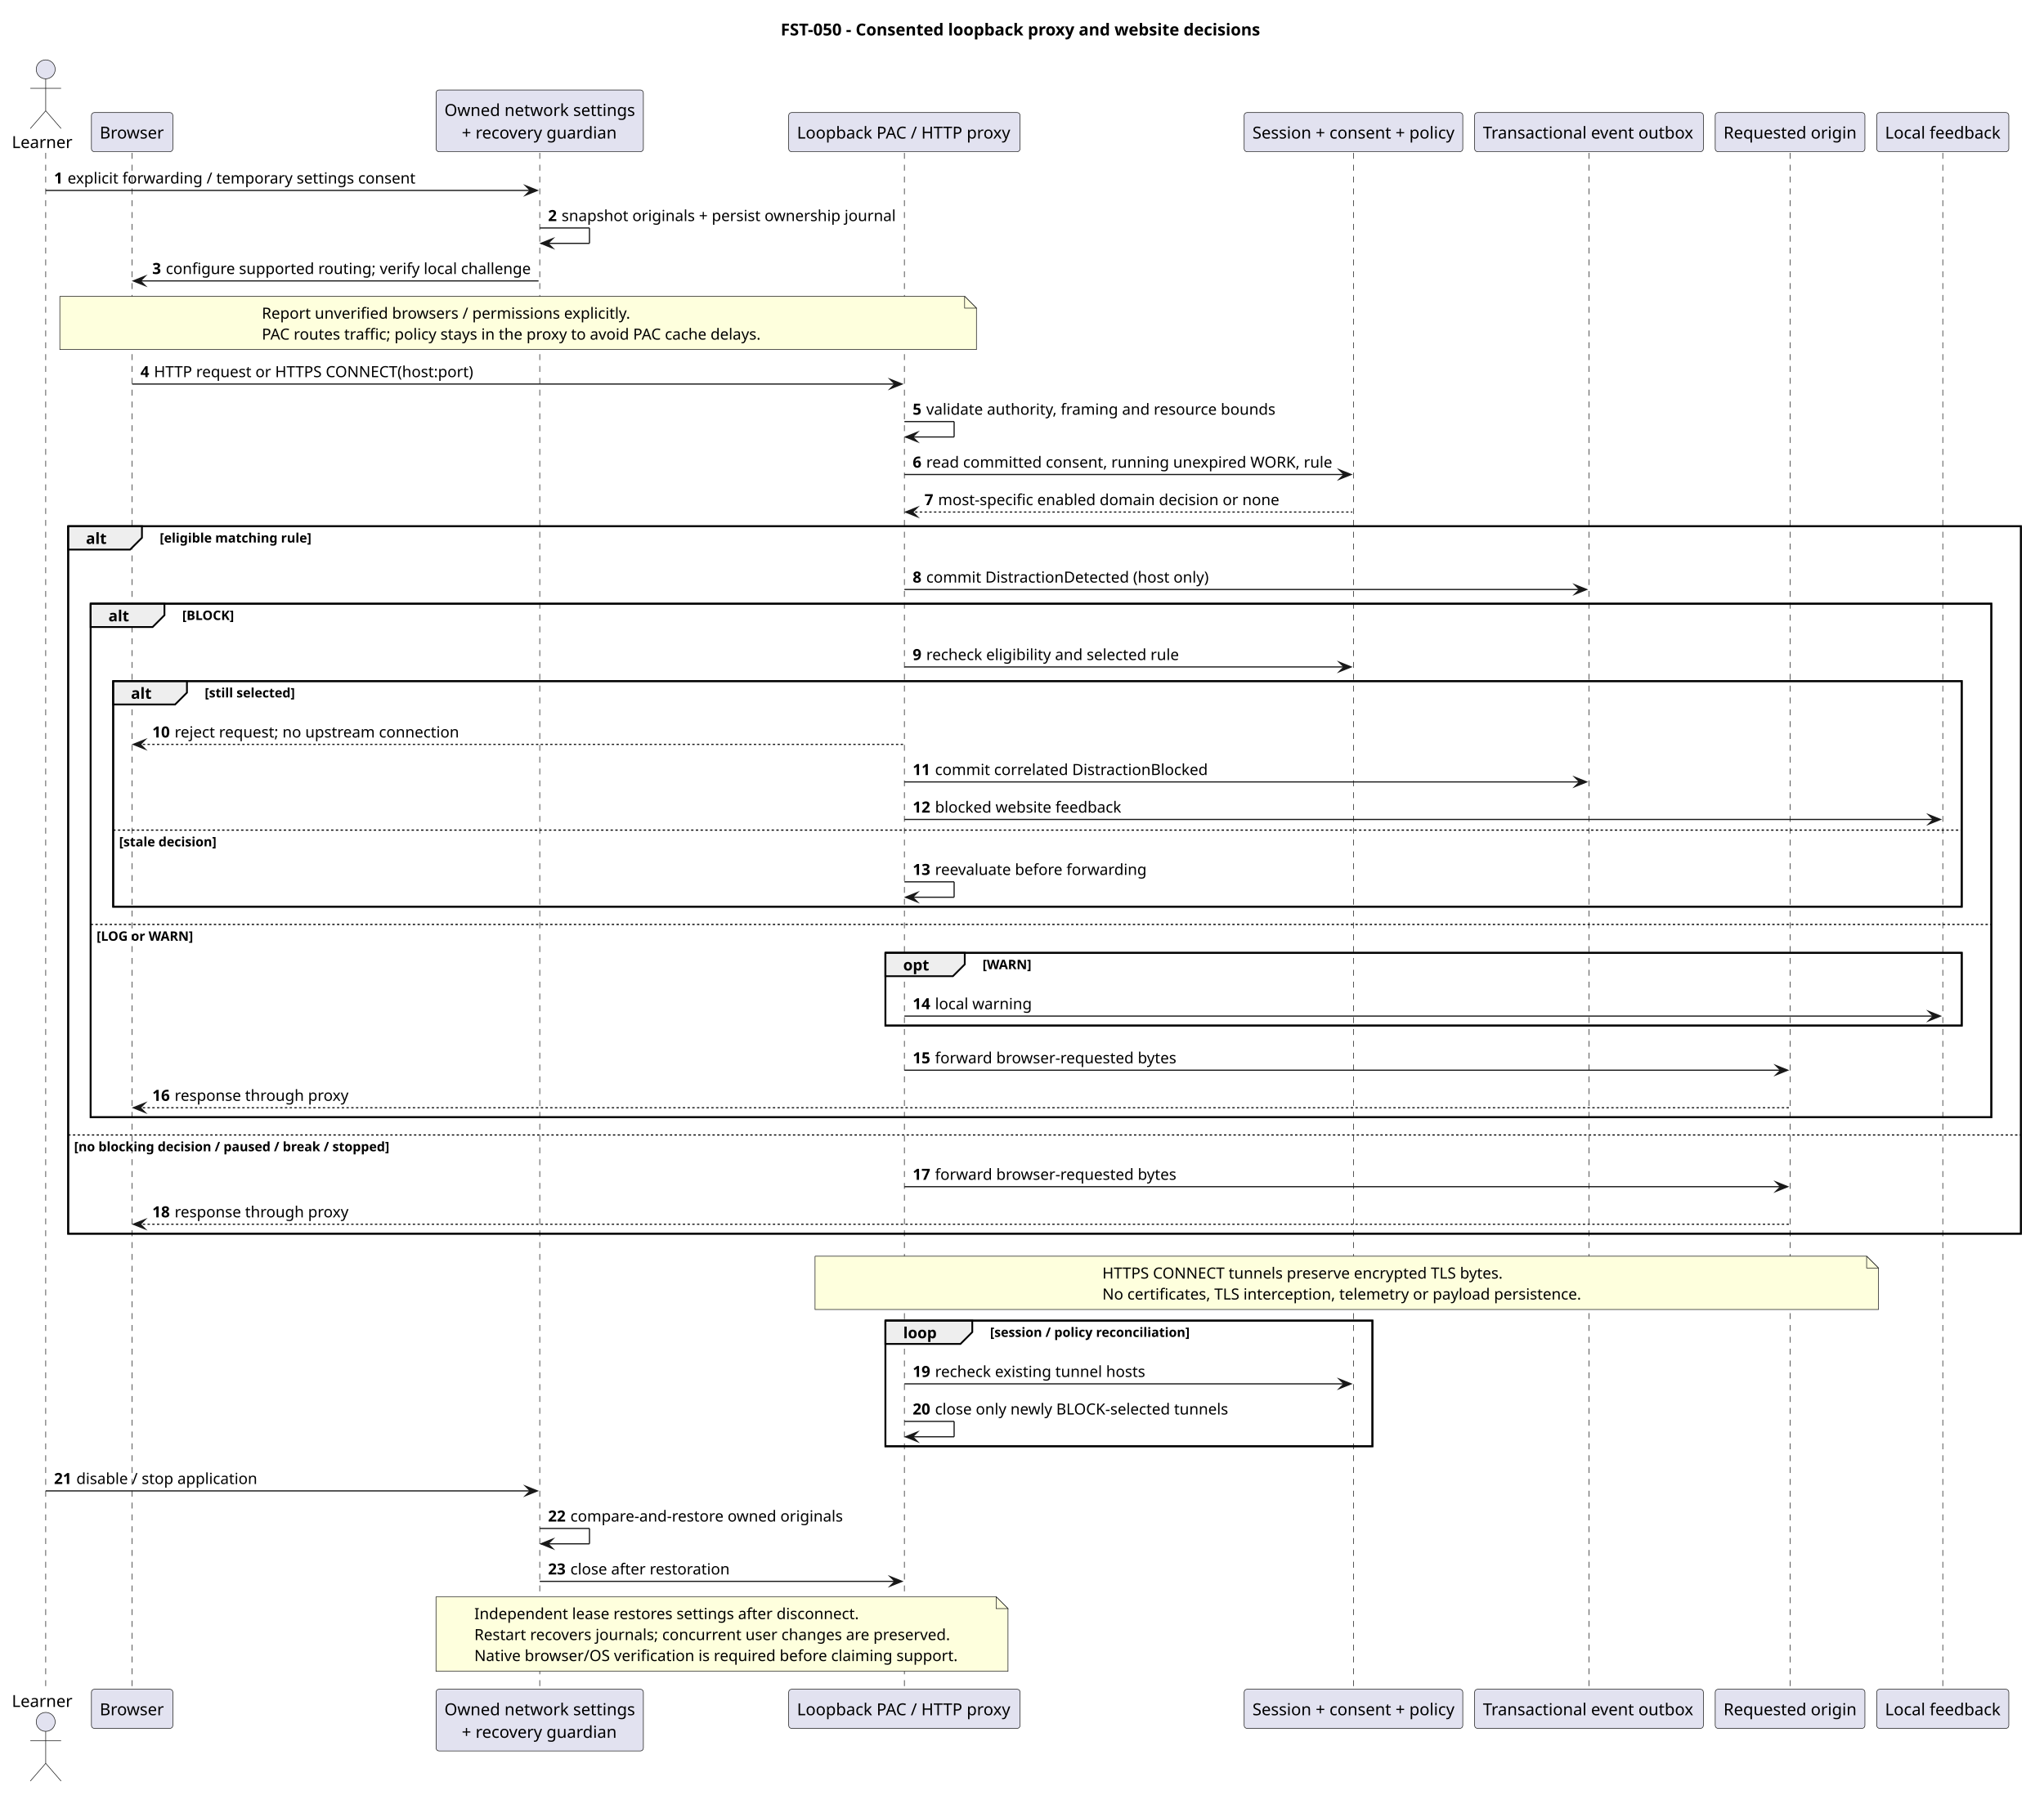
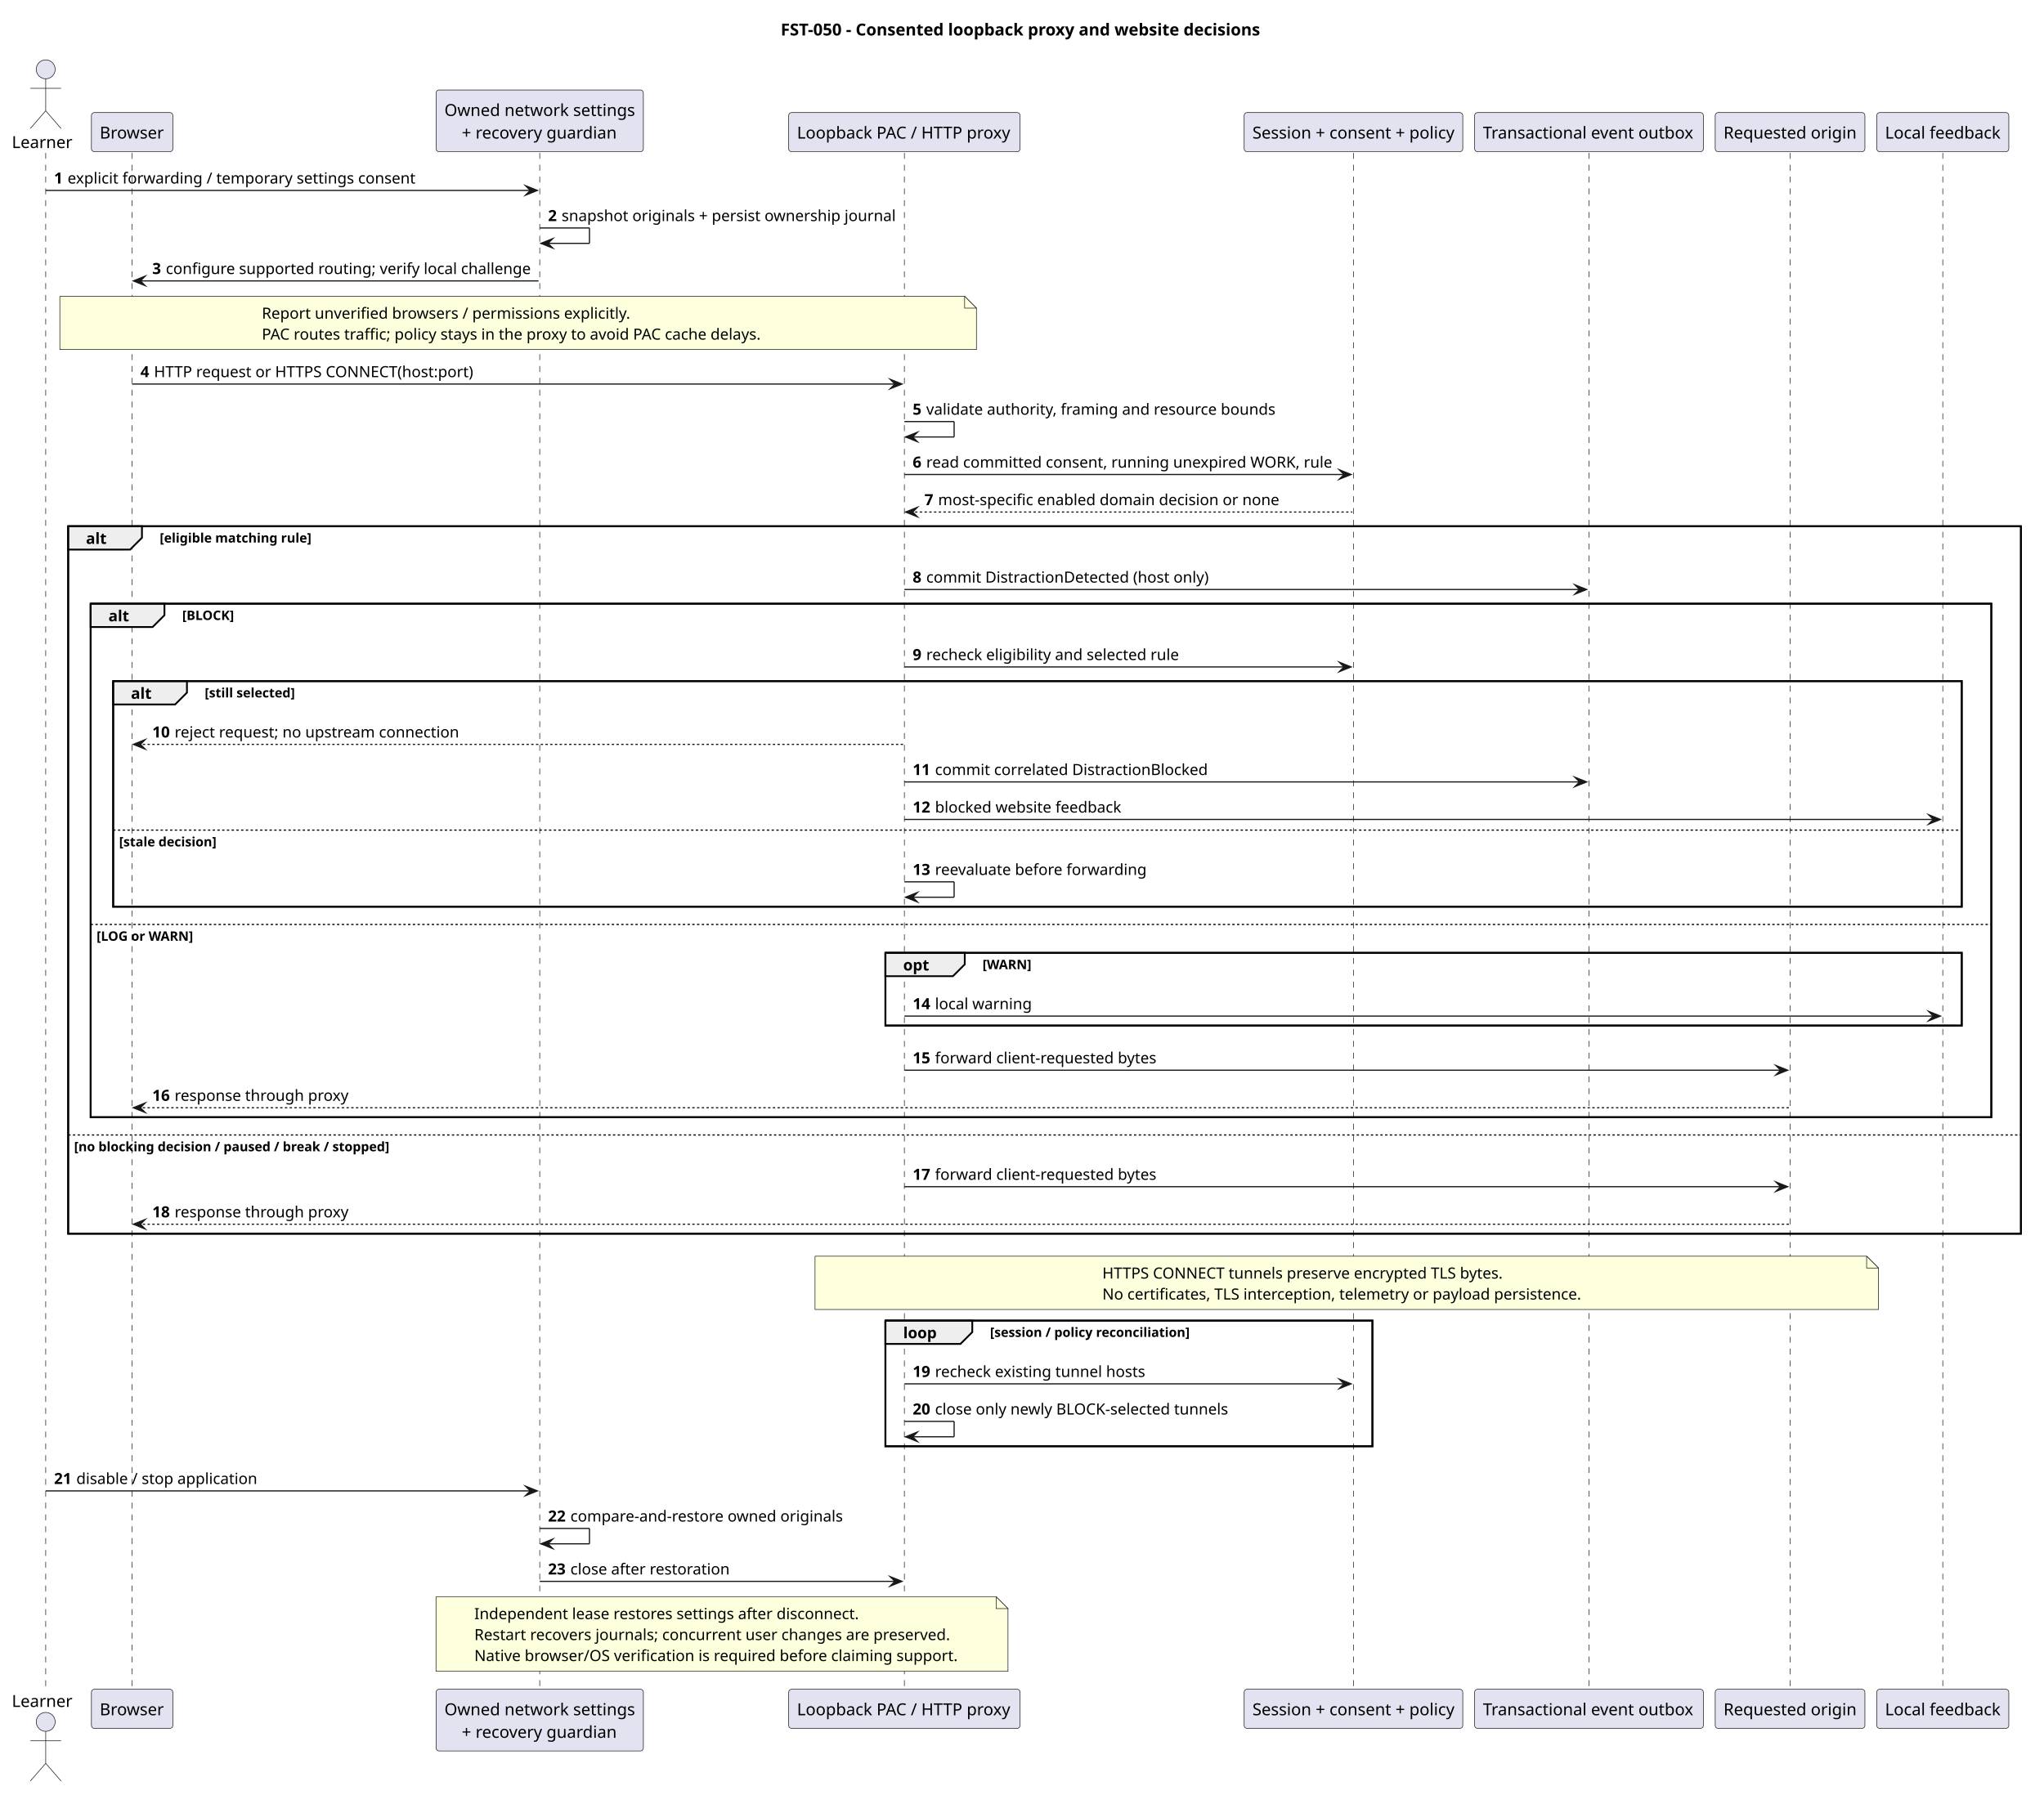
<svg xmlns="http://www.w3.org/2000/svg" version="1.1" data-diagram-type="SEQUENCE" style="width:1726px;height:1516px;background:#FFFFFF;" width="1726px" height="1516px" viewBox="0 0 1726 1516" zoomAndPan="magnify" preserveAspectRatio="none" contentStyleType="text/css">
  <defs />
  <g font-family="sans-serif" lengthAdjust="spacing">
    <g class="title" data-source-line="1">
      <text x="659.251" y="29.966" fill="#000" font-size="14" textLength="406.026" font-weight="700">FST-050 - Consented loopback proxy and website decisions</text>
    </g>
    <rect x="57.568" y="444.49" width="1648.96" height="597.536" fill="none" style="stroke:#000;stroke-width:1.5;" />
    <rect x="76.568" y="509.902" width="1604.96" height="433.73" fill="none" style="stroke:#000;stroke-width:1.5;" />
    <rect x="95.568" y="575.314" width="1560.96" height="190.512" fill="none" style="stroke:#000;stroke-width:1.5;" />
    <rect x="747.68" y="804.808" width="908.848" height="61.412" fill="none" style="stroke:#000;stroke-width:1.5;" />
    <rect x="747.68" y="1115.438" width="411.221" height="106.118" fill="none" style="stroke:#000;stroke-width:1.5;" />
    <g>
      <rect x="35.099" y="129.136" width="8" height="1297.656" fill="#000" fill-opacity="0" />
      <line x1="38.599" y1="129.136" x2="38.599" y2="1426.792" style="stroke:#181818;stroke-width:0.5;stroke-dasharray:5,5;" />
    </g>
    <g>
      <rect x="108.068" y="129.136" width="8" height="1297.656" fill="#000" fill-opacity="0" />
      <line x1="111.568" y1="129.136" x2="111.568" y2="1426.792" style="stroke:#181818;stroke-width:0.5;stroke-dasharray:5,5;" />
    </g>
    <g>
      <rect x="452.267" y="129.136" width="8" height="1297.656" fill="#000" fill-opacity="0" />
      <line x1="455.767" y1="129.136" x2="455.767" y2="1426.792" style="stroke:#181818;stroke-width:0.5;stroke-dasharray:5,5;" />
    </g>
    <g>
      <rect x="760.18" y="129.136" width="8" height="1297.656" fill="#000" fill-opacity="0" />
      <line x1="763.68" y1="129.136" x2="763.68" y2="1426.792" style="stroke:#181818;stroke-width:0.5;stroke-dasharray:5,5;" />
    </g>
    <g>
      <rect x="1139.402" y="129.136" width="8" height="1297.656" fill="#000" fill-opacity="0" />
      <line x1="1142.902" y1="129.136" x2="1142.902" y2="1426.792" style="stroke:#181818;stroke-width:0.5;stroke-dasharray:5,5;" />
    </g>
    <g>
      <rect x="1338.289" y="129.136" width="8" height="1297.656" fill="#000" fill-opacity="0" />
      <line x1="1341.789" y1="129.136" x2="1341.789" y2="1426.792" style="stroke:#181818;stroke-width:0.5;stroke-dasharray:5,5;" />
    </g>
    <g>
      <rect x="1508.07" y="129.136" width="8" height="1297.656" fill="#000" fill-opacity="0" />
      <line x1="1511.57" y1="129.136" x2="1511.57" y2="1426.792" style="stroke:#181818;stroke-width:0.5;stroke-dasharray:5,5;" />
    </g>
    <g>
      <rect x="1637.028" y="129.136" width="8" height="1297.656" fill="#000" fill-opacity="0" />
      <line x1="1640.528" y1="129.136" x2="1640.528" y2="1426.792" style="stroke:#181818;stroke-width:0.5;stroke-dasharray:5,5;" />
    </g>
    <text x="10" y="125.034" fill="#000" font-size="14" textLength="51.198">Learner</text>
    <ellipse cx="38.599" cy="58.568" rx="8" ry="8" fill="#E2E2F0" style="stroke:#181818;stroke-width:0.5;" />
    <path d="M38.599,66.568 L38.599,93.568 M25.599,74.568 L51.599,74.568 M38.599,93.568 L25.599,108.568 M38.599,93.568 L51.599,108.568" style="stroke:#181818;stroke-width:0.5;" fill="none" />
    <rect x="77.198" y="95.068" width="68.74" height="33.068" fill="#E2E2F0" style="stroke:#181818;stroke-width:0.5;" rx="2.5" ry="2.5" />
    <text x="84.198" y="117.034" fill="#000" font-size="14" textLength="54.74">Browser</text>
    <rect x="368.267" y="76" width="174.999" height="52.136" fill="#E2E2F0" style="stroke:#181818;stroke-width:0.5;" rx="2.5" ry="2.5" />
    <text x="375.267" y="97.966" fill="#000" font-size="14" textLength="160.999">Owned network settings</text>
    <text x="389.911" y="117.034" fill="#000" font-size="14" textLength="131.711">+ recovery guardian</text>
    <rect x="665.982" y="95.068" width="195.397" height="33.068" fill="#E2E2F0" style="stroke:#181818;stroke-width:0.5;" rx="2.5" ry="2.5" />
    <text x="672.982" y="117.034" fill="#000" font-size="14" textLength="181.397">Loopback PAC / HTTP proxy</text>
    <rect x="1050.593" y="95.068" width="184.617" height="33.068" fill="#E2E2F0" style="stroke:#181818;stroke-width:0.5;" rx="2.5" ry="2.5" />
    <text x="1057.593" y="117.034" fill="#000" font-size="14" textLength="170.617">Session + consent + policy</text>
    <rect x="1245.21" y="95.068" width="193.157" height="33.068" fill="#E2E2F0" style="stroke:#181818;stroke-width:0.5;" rx="2.5" ry="2.5" />
    <text x="1252.21" y="117.034" fill="#000" font-size="14" textLength="179.157">Transactional event outbox</text>
    <rect x="1448.368" y="95.068" width="126.406" height="33.068" fill="#E2E2F0" style="stroke:#181818;stroke-width:0.5;" rx="2.5" ry="2.5" />
    <text x="1455.368" y="117.034" fill="#000" font-size="14" textLength="112.406">Requested origin</text>
    <rect x="1584.773" y="95.068" width="111.51" height="33.068" fill="#E2E2F0" style="stroke:#181818;stroke-width:0.5;" rx="2.5" ry="2.5" />
    <text x="1591.773" y="117.034" fill="#000" font-size="14" textLength="97.51">Local feedback</text>
    <text x="10" y="1441.758" fill="#000" font-size="14" textLength="51.198">Learner</text>
    <ellipse cx="38.599" cy="1454.36" rx="8" ry="8" fill="#E2E2F0" style="stroke:#181818;stroke-width:0.5;" />
    <path d="M38.599,1462.36 L38.599,1489.36 M25.599,1470.36 L51.599,1470.36 M38.599,1489.36 L25.599,1504.36 M38.599,1489.36 L51.599,1504.36" style="stroke:#181818;stroke-width:0.5;" fill="none" />
    <rect x="77.198" y="1426.792" width="68.74" height="33.068" fill="#E2E2F0" style="stroke:#181818;stroke-width:0.5;" rx="2.5" ry="2.5" />
    <text x="84.198" y="1448.758" fill="#000" font-size="14" textLength="54.74">Browser</text>
    <rect x="368.267" y="1426.792" width="174.999" height="52.136" fill="#E2E2F0" style="stroke:#181818;stroke-width:0.5;" rx="2.5" ry="2.5" />
    <text x="375.267" y="1448.758" fill="#000" font-size="14" textLength="160.999">Owned network settings</text>
    <text x="389.911" y="1467.826" fill="#000" font-size="14" textLength="131.711">+ recovery guardian</text>
    <rect x="665.982" y="1426.792" width="195.397" height="33.068" fill="#E2E2F0" style="stroke:#181818;stroke-width:0.5;" rx="2.5" ry="2.5" />
    <text x="672.982" y="1448.758" fill="#000" font-size="14" textLength="181.397">Loopback PAC / HTTP proxy</text>
    <rect x="1050.593" y="1426.792" width="184.617" height="33.068" fill="#E2E2F0" style="stroke:#181818;stroke-width:0.5;" rx="2.5" ry="2.5" />
    <text x="1057.593" y="1448.758" fill="#000" font-size="14" textLength="170.617">Session + consent + policy</text>
    <rect x="1245.21" y="1426.792" width="193.157" height="33.068" fill="#E2E2F0" style="stroke:#181818;stroke-width:0.5;" rx="2.5" ry="2.5" />
    <text x="1252.21" y="1448.758" fill="#000" font-size="14" textLength="179.157">Transactional event outbox</text>
    <rect x="1448.368" y="1426.792" width="126.406" height="33.068" fill="#E2E2F0" style="stroke:#181818;stroke-width:0.5;" rx="2.5" ry="2.5" />
    <text x="1455.368" y="1448.758" fill="#000" font-size="14" textLength="112.406">Requested origin</text>
    <rect x="1584.773" y="1426.792" width="111.51" height="33.068" fill="#E2E2F0" style="stroke:#181818;stroke-width:0.5;" rx="2.5" ry="2.5" />
    <text x="1591.773" y="1448.758" fill="#000" font-size="14" textLength="97.51">Local feedback</text>
    <polygon points="443.767,156.842,453.767,160.842,443.767,164.842,447.767,160.842" fill="#181818" style="stroke:#181818;stroke-width:1;stroke-linejoin:miter;stroke-miterlimit:10;" />
    <line x1="38.599" y1="160.842" x2="449.767" y2="160.842" style="stroke:#181818;stroke-width:1;" />
    <text x="45.599" y="155.033" fill="#000" font-size="13" font-weight="700">1</text>
    <text x="57.035" y="155.033" fill="#000" font-size="13" textLength="294.58">explicit forwarding / temporary settings consent</text>
    <line x1="455.767" y1="192.548" x2="497.767" y2="192.548" style="stroke:#181818;stroke-width:1;" />
    <line x1="497.767" y1="192.548" x2="497.767" y2="205.548" style="stroke:#181818;stroke-width:1;" />
    <line x1="456.767" y1="205.548" x2="497.767" y2="205.548" style="stroke:#181818;stroke-width:1;" />
    <polygon points="466.767,201.548,456.767,205.548,466.767,209.548,462.767,205.548" fill="#181818" style="stroke:#181818;stroke-width:1;stroke-linejoin:miter;stroke-miterlimit:10;" />
    <text x="462.767" y="186.739" fill="#000" font-size="13" font-weight="700">2</text>
    <text x="474.203" y="186.739" fill="#000" font-size="13" textLength="282.477">snapshot originals + persist ownership journal</text>
    <polygon points="122.568,233.254,112.568,237.254,122.568,241.254,118.568,237.254" fill="#181818" style="stroke:#181818;stroke-width:1;stroke-linejoin:miter;stroke-miterlimit:10;" />
    <line x1="116.568" y1="237.254" x2="454.767" y2="237.254" style="stroke:#181818;stroke-width:1;" />
    <text x="128.568" y="231.445" fill="#000" font-size="13" font-weight="700">3</text>
    <text x="140.004" y="231.445" fill="#000" font-size="13" textLength="308.763">configure supported routing; verify local challenge</text>
    <path d="M50.533,250.254 L50.533,295.254 L824.533,295.254 L824.533,260.254 L814.533,250.254 L50.533,250.254" style="stroke:#181818;stroke-width:0.5;" fill="#FEFFDD" />
    <path d="M814.533,250.254 L814.533,260.254 L824.533,260.254 L814.533,250.254" style="stroke:#181818;stroke-width:0.5;" fill="#FEFFDD" />
    <text x="221.1" y="269.151" fill="#000" font-size="13" textLength="312.364">Report unverified browsers / permissions explicitly.</text>
    <text x="221.1" y="286.857" fill="#000" font-size="13" textLength="424.047">PAC routes traffic; policy stays in the proxy to avoid PAC cache delays.</text>
    <polygon points="751.68,320.372,761.68,324.372,751.68,328.372,755.68,324.372" fill="#181818" style="stroke:#181818;stroke-width:1;stroke-linejoin:miter;stroke-miterlimit:10;" />
    <line x1="111.568" y1="324.372" x2="757.68" y2="324.372" style="stroke:#181818;stroke-width:1;" />
    <text x="118.568" y="318.563" fill="#000" font-size="13" font-weight="700">4</text>
    <text x="130.004" y="318.563" fill="#000" font-size="13" textLength="269.607">HTTP request or HTTPS CONNECT(host:port)</text>
    <line x1="763.68" y1="356.078" x2="805.68" y2="356.078" style="stroke:#181818;stroke-width:1;" />
    <line x1="805.68" y1="356.078" x2="805.68" y2="369.078" style="stroke:#181818;stroke-width:1;" />
    <line x1="764.68" y1="369.078" x2="805.68" y2="369.078" style="stroke:#181818;stroke-width:1;" />
    <polygon points="774.68,365.078,764.68,369.078,774.68,373.078,770.68,369.078" fill="#181818" style="stroke:#181818;stroke-width:1;stroke-linejoin:miter;stroke-miterlimit:10;" />
    <text x="770.68" y="350.269" fill="#000" font-size="13" font-weight="700">5</text>
    <text x="782.116" y="350.269" fill="#000" font-size="13" textLength="296.179">validate authority, framing and resource bounds</text>
    <polygon points="1130.902,396.784,1140.902,400.784,1130.902,404.784,1134.902,400.784" fill="#181818" style="stroke:#181818;stroke-width:1;stroke-linejoin:miter;stroke-miterlimit:10;" />
    <line x1="763.68" y1="400.784" x2="1136.902" y2="400.784" style="stroke:#181818;stroke-width:1;" />
    <text x="770.68" y="394.975" fill="#000" font-size="13" font-weight="700">6</text>
    <text x="782.116" y="394.975" fill="#000" font-size="13" textLength="343.785">read committed consent, running unexpired WORK, rule</text>
    <polygon points="774.68,428.49,764.68,432.49,774.68,436.49,770.68,432.49" fill="#181818" style="stroke:#181818;stroke-width:1;stroke-linejoin:miter;stroke-miterlimit:10;" />
    <line x1="768.68" y1="432.49" x2="1141.902" y2="432.49" style="stroke:#181818;stroke-width:1;stroke-dasharray:2,2;" />
    <text x="780.68" y="426.681" fill="#000" font-size="13" font-weight="700">7</text>
    <text x="792.116" y="426.681" fill="#000" font-size="13" textLength="288.171">most-specific enabled domain decision or none</text>
    <path d="M57.568,444.49 L119.871,444.49 L119.871,454.196 L109.871,464.196 L57.568,464.196 L57.568,444.49" style="stroke:#000;stroke-width:1.5;" fill="#EEE" />
    <rect x="57.568" y="444.49" width="1648.96" height="597.536" fill="none" style="stroke:#000;stroke-width:1.5;" />
    <text x="72.568" y="459.387" fill="#000" font-size="13" textLength="17.303" font-weight="700">alt</text>
    <text x="134.871" y="458.249" fill="#000" font-size="11" textLength="127.39" font-weight="700">[eligible matching rule]</text>
    <polygon points="1329.789,493.902,1339.789,497.902,1329.789,501.902,1333.789,497.902" fill="#181818" style="stroke:#181818;stroke-width:1;stroke-linejoin:miter;stroke-miterlimit:10;" />
    <line x1="763.68" y1="497.902" x2="1335.789" y2="497.902" style="stroke:#181818;stroke-width:1;" />
    <text x="770.68" y="492.093" fill="#000" font-size="13" font-weight="700">8</text>
    <text x="782.116" y="492.093" fill="#000" font-size="13" textLength="238.823">commit DistractionDetected (host only)</text>
    <path d="M76.568,509.902 L138.871,509.902 L138.871,519.608 L128.871,529.608 L76.568,529.608 L76.568,509.902" style="stroke:#000;stroke-width:1.5;" fill="#EEE" />
    <rect x="76.568" y="509.902" width="1604.96" height="433.73" fill="none" style="stroke:#000;stroke-width:1.5;" />
    <text x="91.568" y="524.799" fill="#000" font-size="13" textLength="17.303" font-weight="700">alt</text>
    <text x="153.871" y="523.661" fill="#000" font-size="11" textLength="43.813" font-weight="700">[BLOCK]</text>
    <polygon points="1130.902,559.314,1140.902,563.314,1130.902,567.314,1134.902,563.314" fill="#181818" style="stroke:#181818;stroke-width:1;stroke-linejoin:miter;stroke-miterlimit:10;" />
    <line x1="763.68" y1="563.314" x2="1136.902" y2="563.314" style="stroke:#181818;stroke-width:1;" />
    <text x="770.68" y="557.505" fill="#000" font-size="13" font-weight="700">9</text>
    <text x="782.116" y="557.505" fill="#000" font-size="13" textLength="213.694">recheck eligibility and selected rule</text>
    <path d="M95.568,575.314 L157.871,575.314 L157.871,585.02 L147.871,595.02 L95.568,595.02 L95.568,575.314" style="stroke:#000;stroke-width:1.5;" fill="#EEE" />
    <rect x="95.568" y="575.314" width="1560.96" height="190.512" fill="none" style="stroke:#000;stroke-width:1.5;" />
    <text x="110.568" y="590.211" fill="#000" font-size="13" textLength="17.303" font-weight="700">alt</text>
    <text x="172.871" y="589.073" fill="#000" font-size="11" textLength="76.185" font-weight="700">[still selected]</text>
    <polygon points="122.568,624.726,112.568,628.726,122.568,632.726,118.568,628.726" fill="#181818" style="stroke:#181818;stroke-width:1;stroke-linejoin:miter;stroke-miterlimit:10;" />
    <line x1="116.568" y1="628.726" x2="762.68" y2="628.726" style="stroke:#181818;stroke-width:1;stroke-dasharray:2,2;" />
    <text x="128.568" y="622.917" fill="#000" font-size="13" textLength="14.872" font-weight="700">10</text>
    <text x="147.44" y="622.917" fill="#000" font-size="13" textLength="240.994">reject request; no upstream connection</text>
    <polygon points="1329.789,656.432,1339.789,660.432,1329.789,664.432,1333.789,660.432" fill="#181818" style="stroke:#181818;stroke-width:1;stroke-linejoin:miter;stroke-miterlimit:10;" />
    <line x1="763.68" y1="660.432" x2="1335.789" y2="660.432" style="stroke:#181818;stroke-width:1;" />
    <text x="770.68" y="654.623" fill="#000" font-size="13" textLength="14.872" font-weight="700">11</text>
    <text x="789.552" y="654.623" fill="#000" font-size="13" textLength="230.854">commit correlated DistractionBlocked</text>
    <polygon points="1628.528,688.138,1638.528,692.138,1628.528,696.138,1632.528,692.138" fill="#181818" style="stroke:#181818;stroke-width:1;stroke-linejoin:miter;stroke-miterlimit:10;" />
    <line x1="763.68" y1="692.138" x2="1634.528" y2="692.138" style="stroke:#181818;stroke-width:1;" />
    <text x="770.68" y="686.329" fill="#000" font-size="13" textLength="14.872" font-weight="700">12</text>
    <text x="789.552" y="686.329" fill="#000" font-size="13" textLength="157.235">blocked website feedback</text>
    <line x1="95.568" y1="701.138" x2="1656.528" y2="701.138" style="stroke:#000;stroke-width:1;stroke-dasharray:2,2;" />
    <text x="100.568" y="714.897" fill="#000" font-size="11" textLength="82.191" font-weight="700">[stale decision]</text>
    <line x1="763.68" y1="744.826" x2="805.68" y2="744.826" style="stroke:#181818;stroke-width:1;" />
    <line x1="805.68" y1="744.826" x2="805.68" y2="757.826" style="stroke:#181818;stroke-width:1;" />
    <line x1="764.68" y1="757.826" x2="805.68" y2="757.826" style="stroke:#181818;stroke-width:1;" />
    <polygon points="774.68,753.826,764.68,757.826,774.68,761.826,770.68,757.826" fill="#181818" style="stroke:#181818;stroke-width:1;stroke-linejoin:miter;stroke-miterlimit:10;" />
    <text x="770.68" y="739.017" fill="#000" font-size="13" textLength="14.872" font-weight="700">13</text>
    <text x="789.552" y="739.017" fill="#000" font-size="13" textLength="179.725">reevaluate before forwarding</text>
    <line x1="76.568" y1="780.826" x2="1681.528" y2="780.826" style="stroke:#000;stroke-width:1;stroke-dasharray:2,2;" />
    <text x="81.568" y="794.585" fill="#000" font-size="11" textLength="82.015" font-weight="700">[LOG or WARN]</text>
    <path d="M747.68,804.808 L814.663,804.808 L814.663,814.514 L804.663,824.514 L747.68,824.514 L747.68,804.808" style="stroke:#000;stroke-width:1.5;" fill="#EEE" />
    <rect x="747.68" y="804.808" width="908.848" height="61.412" fill="none" style="stroke:#000;stroke-width:1.5;" />
    <text x="762.68" y="819.705" fill="#000" font-size="13" textLength="21.983" font-weight="700">opt</text>
    <text x="829.663" y="818.567" fill="#000" font-size="11" textLength="41.69" font-weight="700">[WARN]</text>
    <polygon points="1628.528,854.22,1638.528,858.22,1628.528,862.22,1632.528,858.22" fill="#181818" style="stroke:#181818;stroke-width:1;stroke-linejoin:miter;stroke-miterlimit:10;" />
    <line x1="763.68" y1="858.22" x2="1634.528" y2="858.22" style="stroke:#181818;stroke-width:1;" />
    <text x="770.68" y="852.411" fill="#000" font-size="13" textLength="14.872" font-weight="700">14</text>
    <text x="789.552" y="852.411" fill="#000" font-size="13" textLength="81.783">local warning</text>
    <polygon points="1499.57,899.926,1509.57,903.926,1499.57,907.926,1503.57,903.926" fill="#181818" style="stroke:#181818;stroke-width:1;stroke-linejoin:miter;stroke-miterlimit:10;" />
    <line x1="763.68" y1="903.926" x2="1505.57" y2="903.926" style="stroke:#181818;stroke-width:1;" />
    <text x="770.68" y="898.117" fill="#000" font-size="13" textLength="14.872" font-weight="700">15</text>
-     <text x="789.552" y="898.117" fill="#000" font-size="13" textLength="205.088">forward browser-requested bytes</text>
+     <text x="789.552" y="898.117" fill="#000" font-size="13" textLength="187.72">forward client-requested bytes</text>
    <polygon points="122.568,931.632,112.568,935.632,122.568,939.632,118.568,935.632" fill="#181818" style="stroke:#181818;stroke-width:1;stroke-linejoin:miter;stroke-miterlimit:10;" />
    <line x1="116.568" y1="935.632" x2="1510.57" y2="935.632" style="stroke:#181818;stroke-width:1;stroke-dasharray:2,2;" />
    <text x="128.568" y="929.823" fill="#000" font-size="13" textLength="14.872" font-weight="700">16</text>
    <text x="147.44" y="929.823" fill="#000" font-size="13" textLength="147.901">response through proxy</text>
    <line x1="57.568" y1="958.632" x2="1706.528" y2="958.632" style="stroke:#000;stroke-width:1;stroke-dasharray:2,2;" />
    <text x="62.568" y="972.391" fill="#000" font-size="11" textLength="266.363" font-weight="700">[no blocking decision / paused / break / stopped]</text>
    <polygon points="1499.57,998.32,1509.57,1002.32,1499.57,1006.32,1503.57,1002.32" fill="#181818" style="stroke:#181818;stroke-width:1;stroke-linejoin:miter;stroke-miterlimit:10;" />
    <line x1="763.68" y1="1002.32" x2="1505.57" y2="1002.32" style="stroke:#181818;stroke-width:1;" />
    <text x="770.68" y="996.511" fill="#000" font-size="13" textLength="14.872" font-weight="700">17</text>
-     <text x="789.552" y="996.511" fill="#000" font-size="13" textLength="205.088">forward browser-requested bytes</text>
+     <text x="789.552" y="996.511" fill="#000" font-size="13" textLength="187.72">forward client-requested bytes</text>
    <polygon points="122.568,1030.026,112.568,1034.026,122.568,1038.026,118.568,1034.026" fill="#181818" style="stroke:#181818;stroke-width:1;stroke-linejoin:miter;stroke-miterlimit:10;" />
    <line x1="116.568" y1="1034.026" x2="1510.57" y2="1034.026" style="stroke:#181818;stroke-width:1;stroke-dasharray:2,2;" />
    <text x="128.568" y="1028.217" fill="#000" font-size="13" textLength="14.872" font-weight="700">18</text>
    <text x="147.44" y="1028.217" fill="#000" font-size="13" textLength="147.901">response through proxy</text>
    <path d="M688.23,1061.026 L688.23,1106.026 L1586.23,1106.026 L1586.23,1071.026 L1576.23,1061.026 L688.23,1061.026" style="stroke:#181818;stroke-width:0.5;" fill="#FEFFDD" />
    <path d="M1576.23,1061.026 L1576.23,1071.026 L1586.23,1071.026 L1576.23,1061.026" style="stroke:#181818;stroke-width:0.5;" fill="#FEFFDD" />
    <text x="930.819" y="1079.923" fill="#000" font-size="13" textLength="338.598">HTTPS CONNECT tunnels preserve encrypted TLS bytes.</text>
    <text x="930.819" y="1097.629" fill="#000" font-size="13" textLength="404.612">No certificates, TLS interception, telemetry or payload persistence.</text>
    <path d="M747.68,1115.438 L821.02,1115.438 L821.02,1125.144 L811.02,1135.144 L747.68,1135.144 L747.68,1115.438" style="stroke:#000;stroke-width:1.5;" fill="#EEE" />
    <rect x="747.68" y="1115.438" width="411.221" height="106.118" fill="none" style="stroke:#000;stroke-width:1.5;" />
    <text x="762.68" y="1130.335" fill="#000" font-size="13" textLength="28.34" font-weight="700">loop</text>
    <text x="836.02" y="1129.197" fill="#000" font-size="11" textLength="168.618" font-weight="700">[session / policy reconciliation]</text>
    <polygon points="1130.902,1164.85,1140.902,1168.85,1130.902,1172.85,1134.902,1168.85" fill="#181818" style="stroke:#181818;stroke-width:1;stroke-linejoin:miter;stroke-miterlimit:10;" />
    <line x1="763.68" y1="1168.85" x2="1136.902" y2="1168.85" style="stroke:#181818;stroke-width:1;" />
    <text x="770.68" y="1163.041" fill="#000" font-size="13" textLength="14.872" font-weight="700">19</text>
    <text x="789.552" y="1163.041" fill="#000" font-size="13" textLength="178.022">recheck existing tunnel hosts</text>
    <line x1="763.68" y1="1200.556" x2="805.68" y2="1200.556" style="stroke:#181818;stroke-width:1;" />
    <line x1="805.68" y1="1200.556" x2="805.68" y2="1213.556" style="stroke:#181818;stroke-width:1;" />
    <line x1="764.68" y1="1213.556" x2="805.68" y2="1213.556" style="stroke:#181818;stroke-width:1;" />
    <polygon points="774.68,1209.556,764.68,1213.556,774.68,1217.556,770.68,1213.556" fill="#181818" style="stroke:#181818;stroke-width:1;stroke-linejoin:miter;stroke-miterlimit:10;" />
    <text x="770.68" y="1194.747" fill="#000" font-size="13" textLength="14.872" font-weight="700">20</text>
    <text x="789.552" y="1194.747" fill="#000" font-size="13" textLength="248.066">close only newly BLOCK-selected tunnels</text>
    <polygon points="443.767,1255.262,453.767,1259.262,443.767,1263.262,447.767,1259.262" fill="#181818" style="stroke:#181818;stroke-width:1;stroke-linejoin:miter;stroke-miterlimit:10;" />
    <line x1="38.599" y1="1259.262" x2="449.767" y2="1259.262" style="stroke:#181818;stroke-width:1;" />
    <text x="45.599" y="1253.453" fill="#000" font-size="13" textLength="14.872" font-weight="700">21</text>
    <text x="64.471" y="1253.453" fill="#000" font-size="13" textLength="152.776">disable / stop application</text>
    <line x1="455.767" y1="1290.968" x2="497.767" y2="1290.968" style="stroke:#181818;stroke-width:1;" />
    <line x1="497.767" y1="1290.968" x2="497.767" y2="1303.968" style="stroke:#181818;stroke-width:1;" />
    <line x1="456.767" y1="1303.968" x2="497.767" y2="1303.968" style="stroke:#181818;stroke-width:1;" />
    <polygon points="466.767,1299.968,456.767,1303.968,466.767,1307.968,462.767,1303.968" fill="#181818" style="stroke:#181818;stroke-width:1;stroke-linejoin:miter;stroke-miterlimit:10;" />
    <text x="462.767" y="1285.159" fill="#000" font-size="13" textLength="14.872" font-weight="700">22</text>
    <text x="481.639" y="1285.159" fill="#000" font-size="13" textLength="231.179">compare-and-restore owned originals</text>
    <polygon points="751.68,1331.674,761.68,1335.674,751.68,1339.674,755.68,1335.674" fill="#181818" style="stroke:#181818;stroke-width:1;stroke-linejoin:miter;stroke-miterlimit:10;" />
    <line x1="455.767" y1="1335.674" x2="757.68" y2="1335.674" style="stroke:#181818;stroke-width:1;" />
    <text x="462.767" y="1329.865" fill="#000" font-size="13" textLength="14.872" font-weight="700">23</text>
    <text x="481.639" y="1329.865" fill="#000" font-size="13" textLength="135.031">close after restoration</text>
    <path d="M368.168,1348.674 L368.168,1411.674 L851.168,1411.674 L851.168,1358.674 L841.168,1348.674 L368.168,1348.674" style="stroke:#181818;stroke-width:0.5;" fill="#FEFFDD" />
    <path d="M841.168,1348.674 L841.168,1358.674 L851.168,1358.674 L841.168,1348.674" style="stroke:#181818;stroke-width:0.5;" fill="#FEFFDD" />
    <text x="400.499" y="1367.571" fill="#000" font-size="13" textLength="325.247">Independent lease restores settings after disconnect.</text>
    <text x="400.499" y="1385.277" fill="#000" font-size="13" textLength="403.065">Restart recovers journals; concurrent user changes are preserved.</text>
    <text x="400.499" y="1402.983" fill="#000" font-size="13" textLength="409.448">Native browser/OS verification is required before claiming support.</text>
  </g>
</svg>
